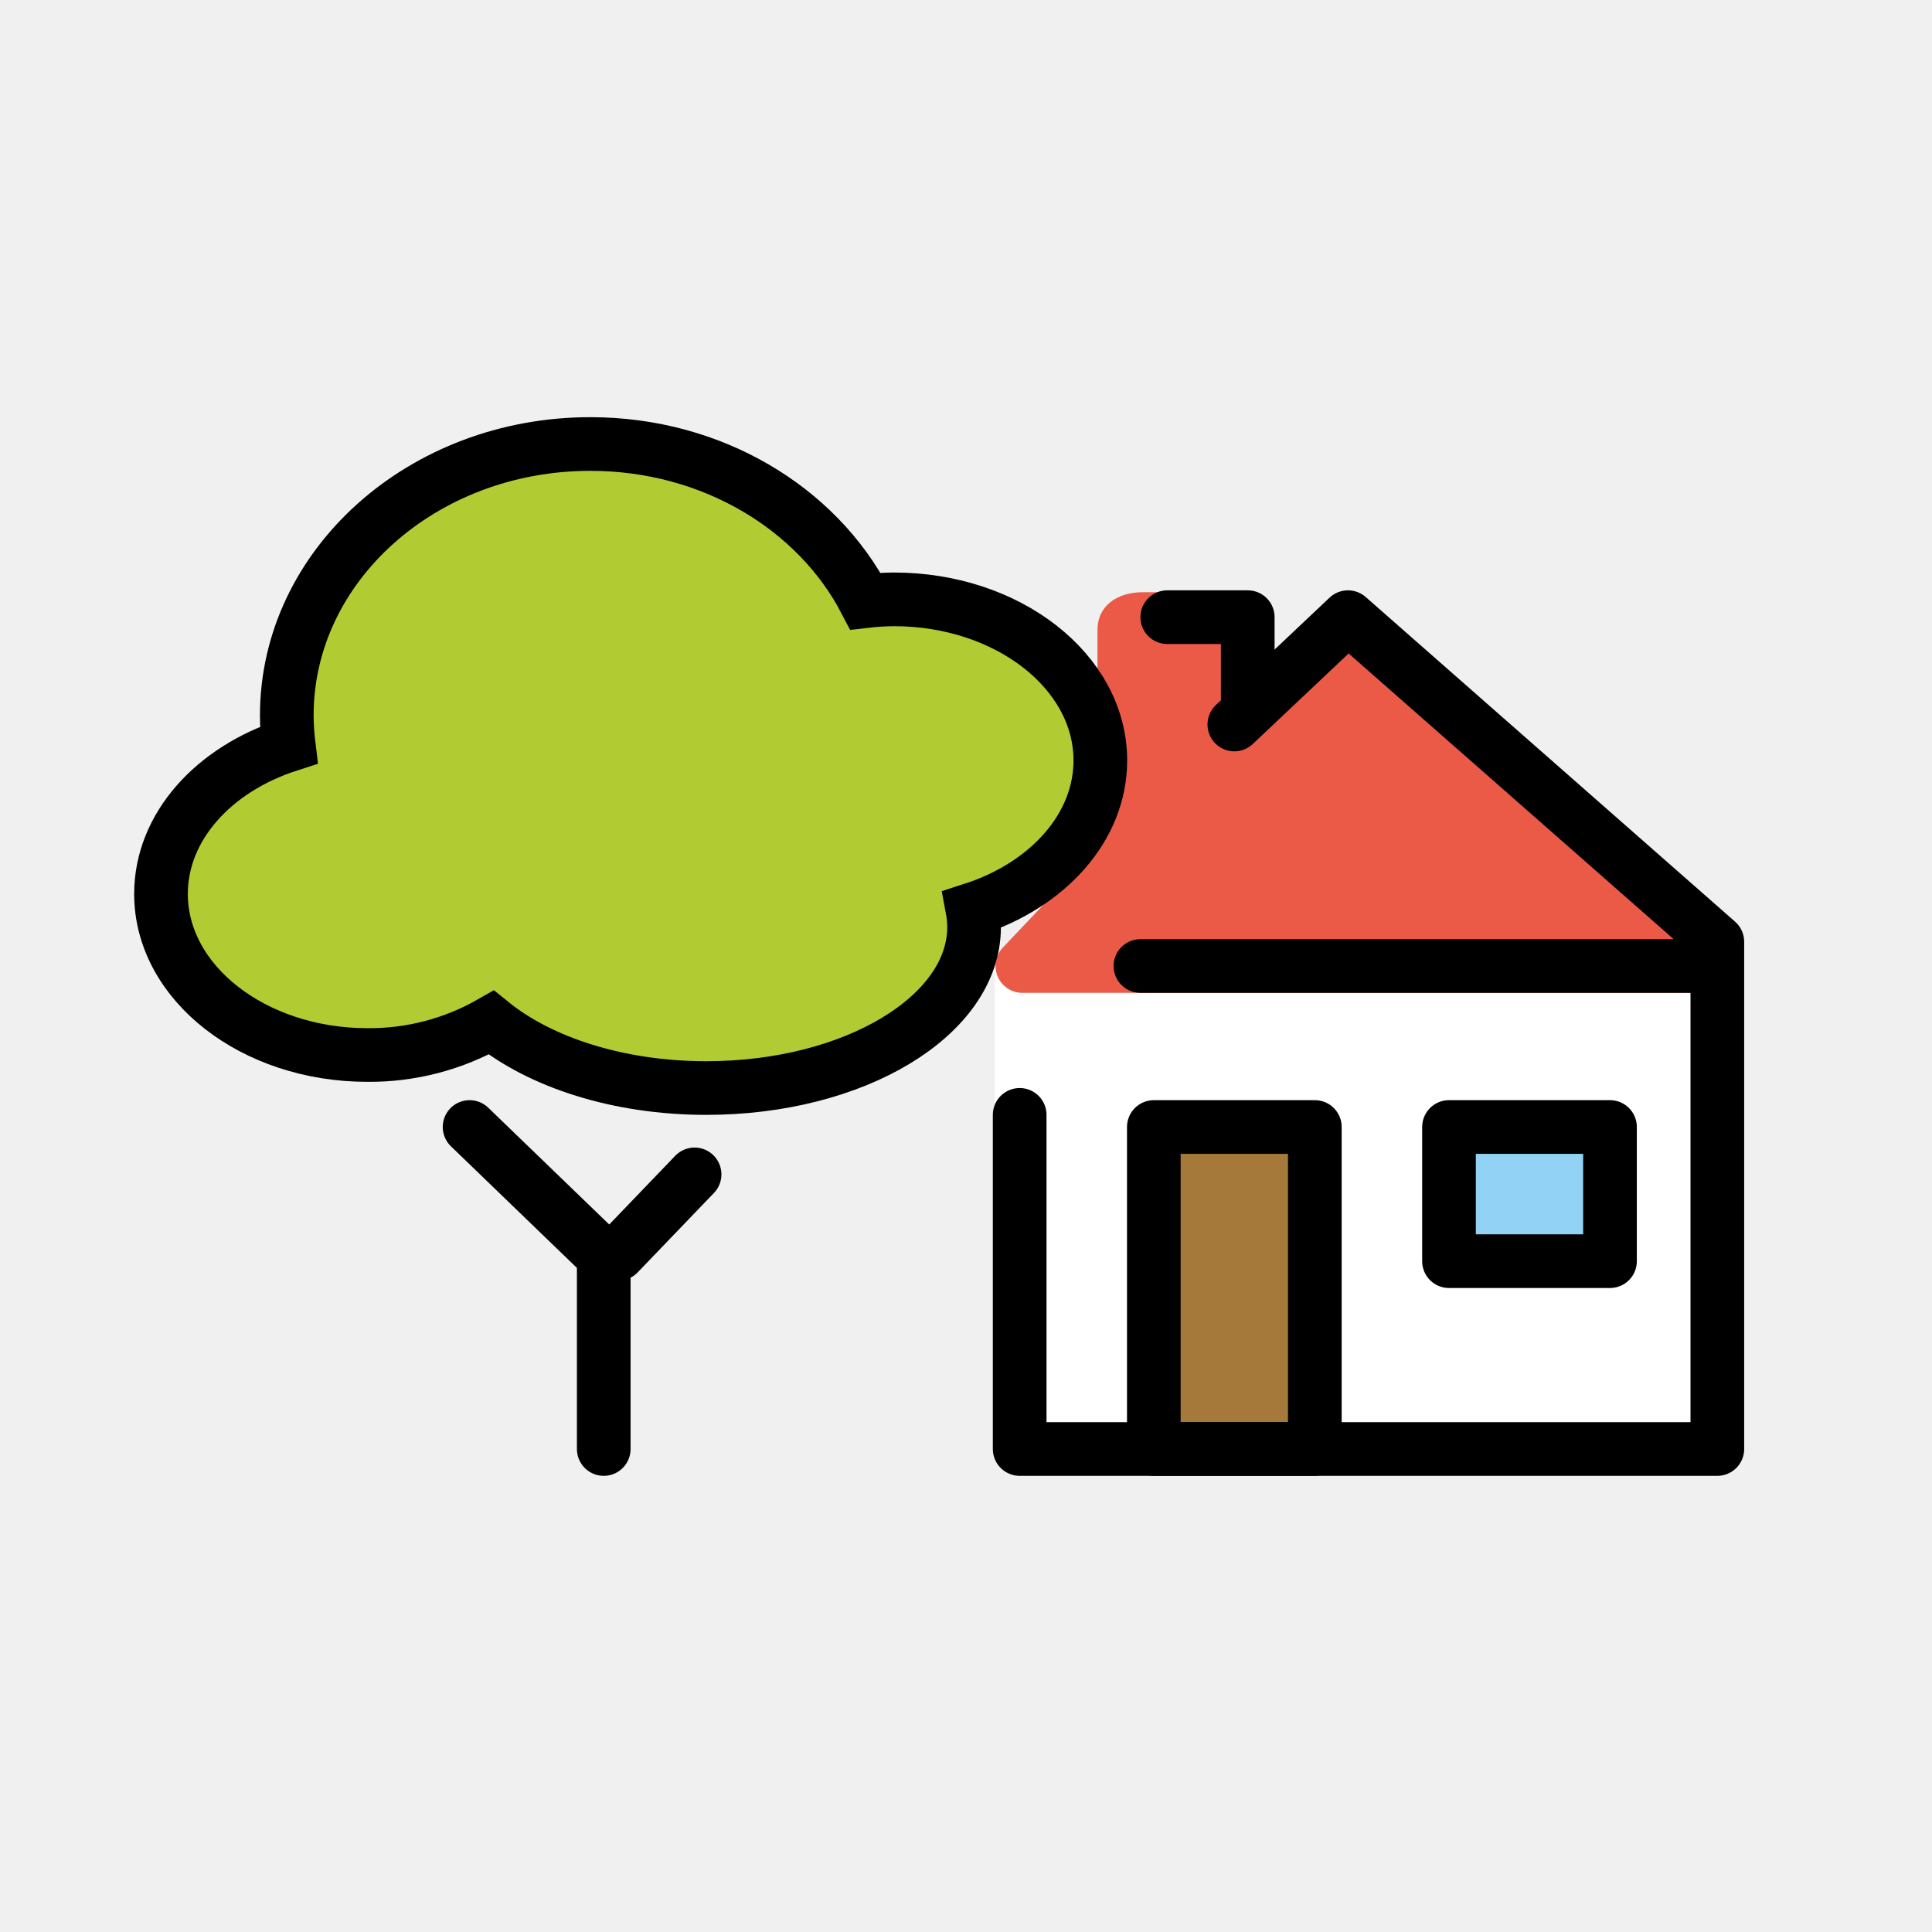
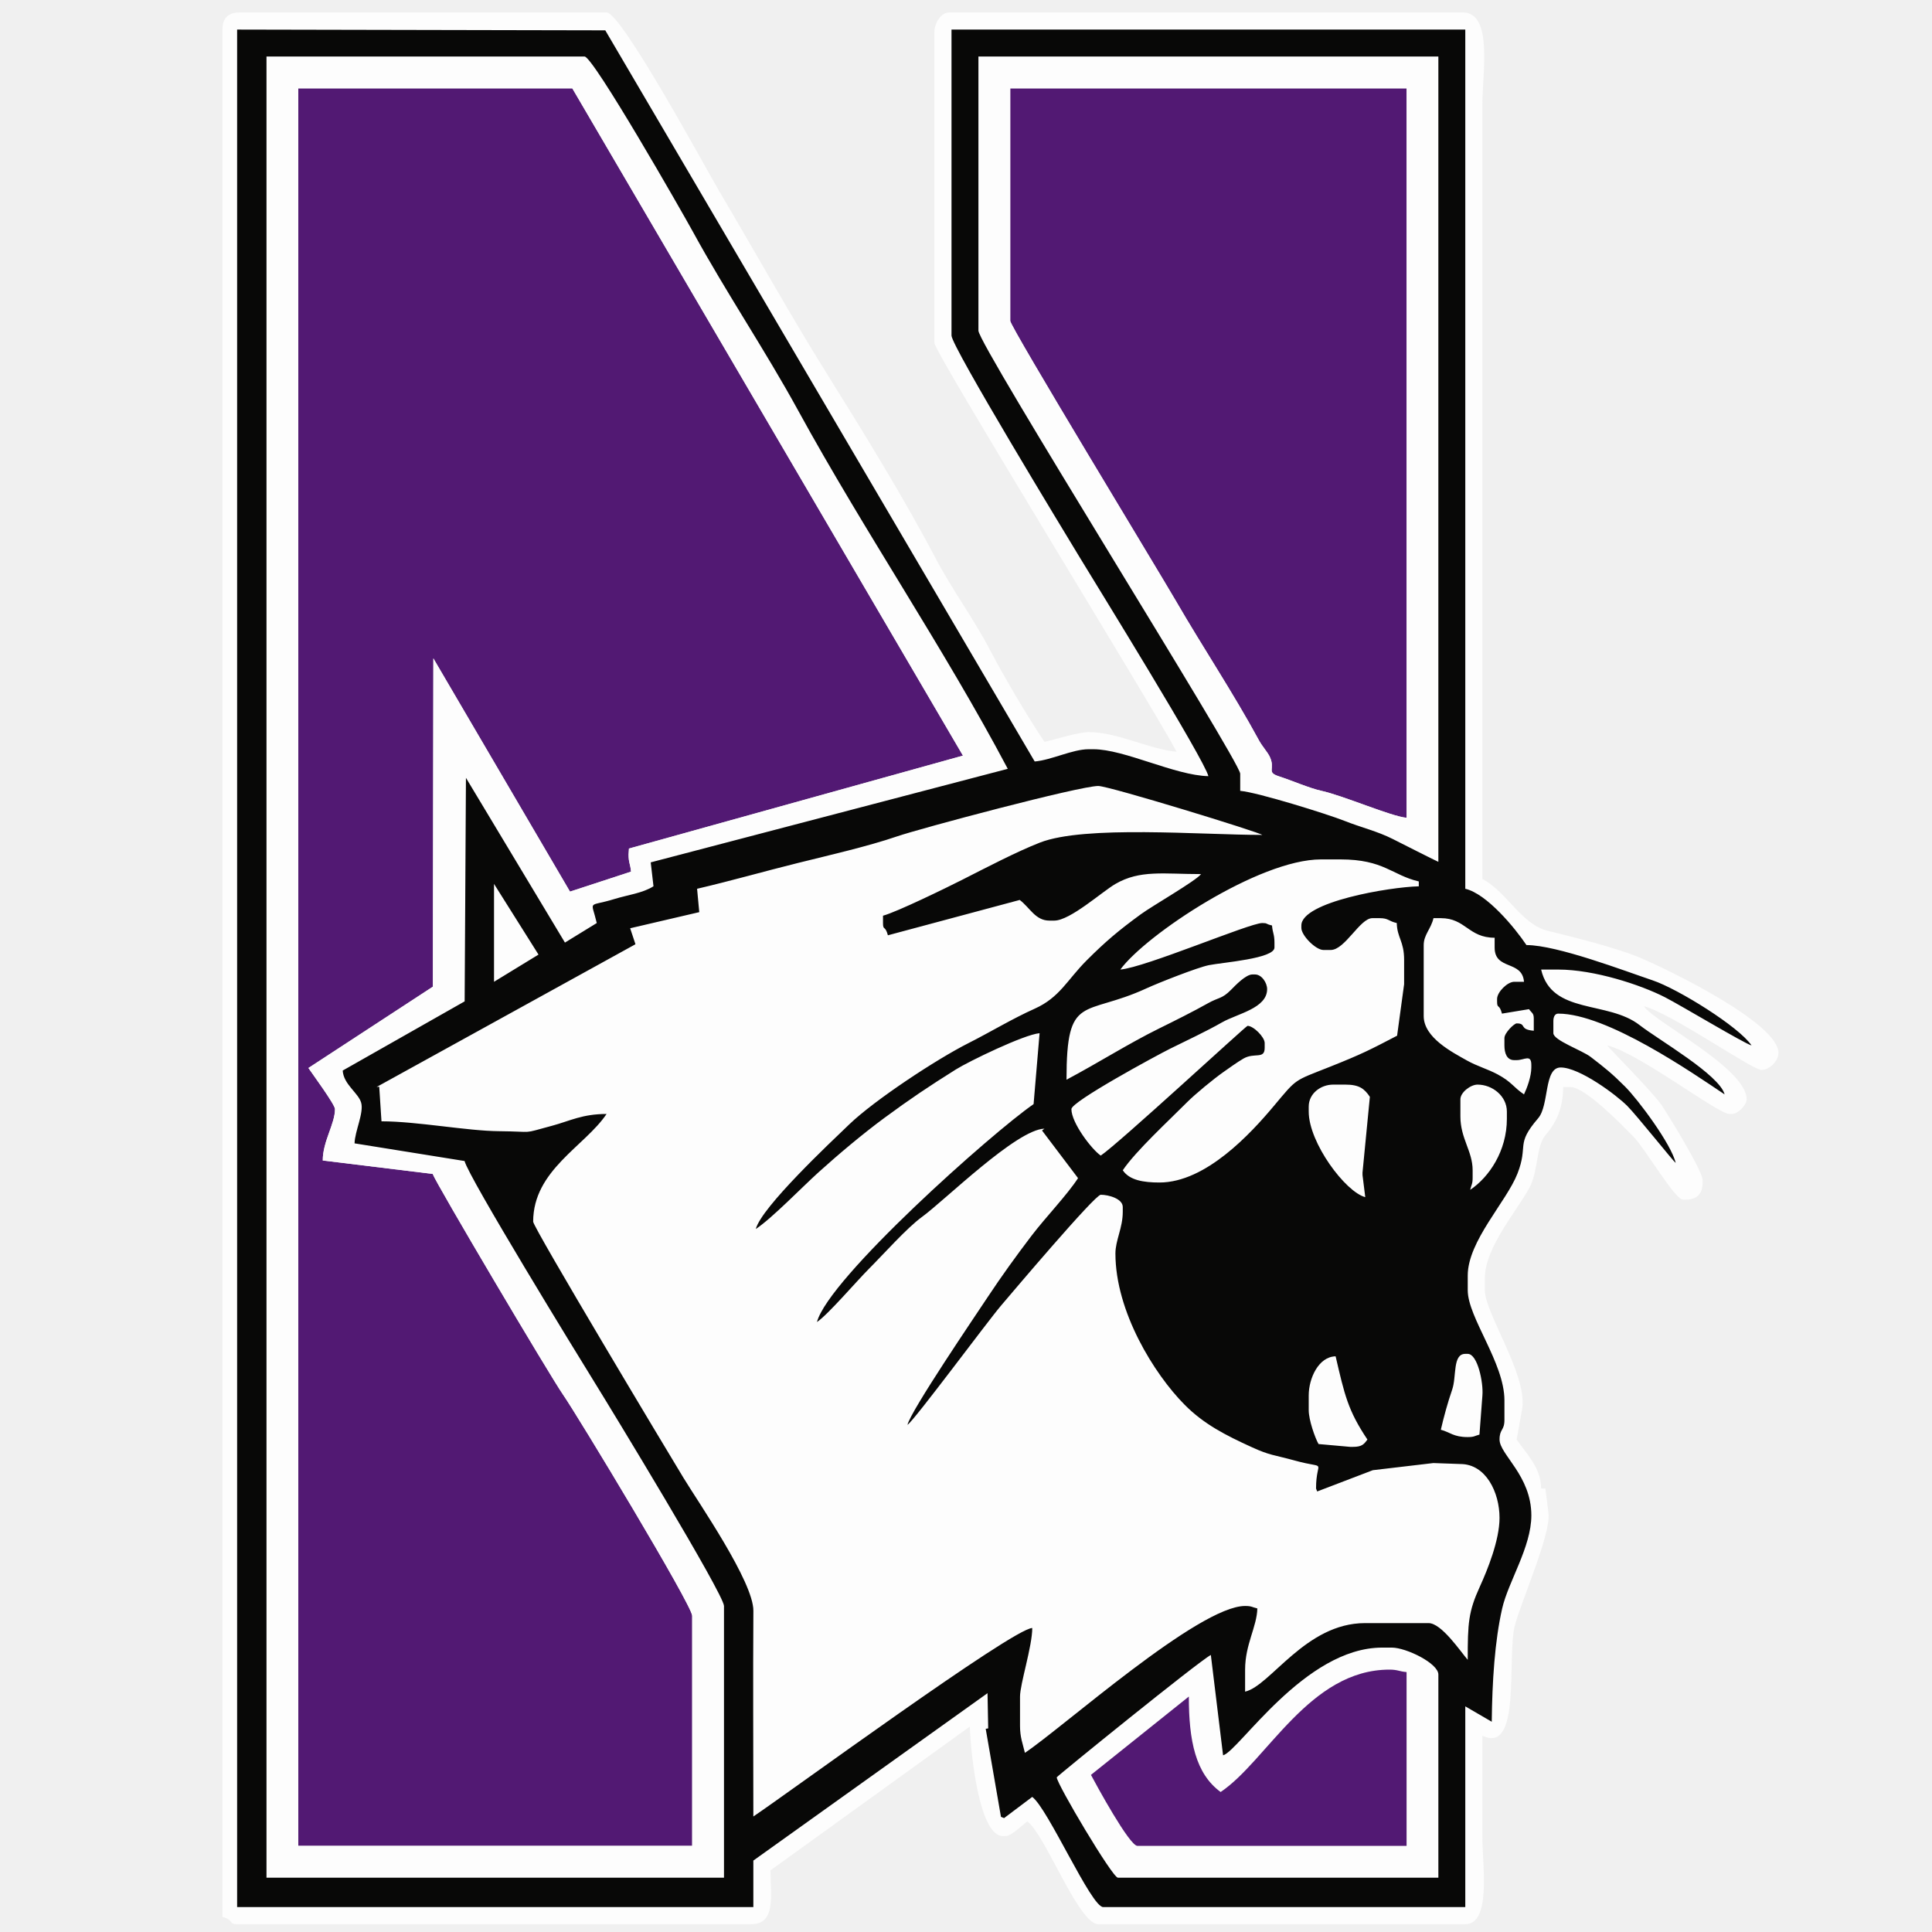
- <svg xmlns="http://www.w3.org/2000/svg" id="emoji" viewBox="0 0 72 72" version="1.1">
-   <g id="color">
-     <rect x="37.075" y="36.053" width="26.884" height="18.114" fill="#FFFFFF" />
-     <polygon fill="#EA5A47" stroke="#EA5A47" stroke-linecap="round" stroke-linejoin="round" stroke-miterlimit="10" stroke-width="2" points="50.235,23.2 38.1,36 63.5,36" />
-     <path fill="#EA5A47" d="M47.3,26l-6.4,6.059v-8.573c0-0.931,0.755-1.416,1.686-1.416h3.028 c0.931,0,1.686,0.485,1.686,1.416C47.3,23.486,47.3,26,47.3,26z" />
-     <rect x="43" y="42" width="6" height="12" fill="#A57939" />
-     <rect x="54" y="42" width="6" height="5" fill="#92D3F5" />
-     <path fill="#B1CC33" d="M41.006,28.339c0-3.312-3.445-6.003-7.694-6.003c-0.355,0.003-0.71,0.025-1.062,0.066 c-1.8-3.455-5.707-5.855-10.25-5.855c-6.248,0-11.312,4.529-11.312,10.114c0.001,0.369,0.025,0.738,0.07,1.104 C7.966,28.666,6,30.81,6,33.314c0,3.312,3.445,6.003,7.694,6.003c1.615,0.014,3.206-0.402,4.614-1.207 c1.818,1.477,4.726,2.438,8.015,2.438c5.511,0,9.978-2.688,9.978-6.003c-0.001-0.219-0.021-0.438-0.061-0.653 C39.036,32.99,41.006,30.845,41.006,28.339z" />
-   </g>
-   <g id="hair" />
-   <g id="skin" />
-   <g id="skin-shadow" />
-   <g id="line">
-     <polyline fill="none" stroke="#000000" stroke-linecap="round" stroke-linejoin="round" stroke-miterlimit="10" stroke-width="2" points="46,27 50.235,23 64,35.098 64,54 38,54 38,41.548" />
-     <rect x="43" y="42" width="6" height="12" fill="none" stroke="#000000" stroke-linecap="round" stroke-linejoin="round" stroke-miterlimit="10" stroke-width="2" />
-     <rect x="54" y="42" width="6" height="5" fill="none" stroke="#000000" stroke-linecap="round" stroke-linejoin="round" stroke-miterlimit="10" stroke-width="2" />
-     <polyline fill="none" stroke="#000000" stroke-linecap="round" stroke-linejoin="round" stroke-miterlimit="10" stroke-width="2" points="43.5,23 46.5,23 46.5,26" />
-     <path fill="none" stroke="#000000" stroke-miterlimit="10" stroke-width="2" d="M31.245,39.34" />
-     <polyline fill="none" stroke="#000000" stroke-linecap="round" stroke-linejoin="round" stroke-width="2" points="22.5,54 22.5,46.827 17.5,42" />
-     <line x1="23.041" x2="25.885" y1="46.727" y2="43.766" fill="none" stroke="#000000" stroke-linecap="round" stroke-linejoin="round" stroke-width="2" />
-     <path fill="none" stroke="#000000" stroke-linecap="round" stroke-miterlimit="10" stroke-width="2" d="M41.006,28.339 c0-3.312-3.445-6.003-7.694-6.003c-0.355,0.003-0.71,0.025-1.062,0.066c-1.8-3.455-5.707-5.855-10.25-5.855 c-6.248,0-11.312,4.529-11.312,10.114c0.001,0.369,0.025,0.738,0.07,1.104C7.966,28.666,6,30.81,6,33.314 c0,3.312,3.445,6.003,7.694,6.003c1.615,0.014,3.206-0.402,4.614-1.207c1.818,1.477,4.726,2.438,8.015,2.438 c5.511,0,9.978-2.688,9.978-6.003c-0.001-0.219-0.021-0.438-0.061-0.653 C39.036,32.99,41.006,30.845,41.006,28.339z" />
-     <line x1="63.5" x2="42.5" y1="36" y2="36" fill="none" stroke="#000000" stroke-linecap="round" stroke-linejoin="round" stroke-miterlimit="10" stroke-width="2" />
+ <svg xmlns="http://www.w3.org/2000/svg" xml:space="preserve" width="64" height="64" style="clip-rule:evenodd;fill-rule:evenodd;image-rendering:optimizeQuality;shape-rendering:geometricPrecision;text-rendering:geometricPrecision" viewBox="0 0 68.484 68.495" version="1.1" id="svg15">
+   <defs id="defs1">
+     <style type="text/css" id="style1">
+    
+     .fil2 {fill:#080807}
+     .fil1 {fill:#FDFDFD}
+     .fil0 {fill:#521973}
+    
+   </style>
+   </defs>
+   <g id="Capa_x0020_1" transform="matrix(0.03131998,0,0,0.03131998,-1.506085,0.355551)">
+     <path class="fil0" d="m 1191.451,351.874 c 0,6.8 168.449,284.094 187.409,316.783 31.101,53.618 64.551,103.54 94.118,157.977 3.756,6.915 9.527,13.044 12.114,18.359 7.076,14.542 -4.47,17.579 10.737,22.508 14.551,4.716 34.412,13.378 47.469,16.235 25.382,5.554 79.494,29.177 96.789,30.617 V 88.645 h -448.635 V 351.873 Z" id="path1" />
+     <path class="fil0" d="m 385.568,2078.1 h 445.867 v -260.458 c 0,-11.798 -129.813,-226.755 -146.044,-250.108 -14.913,-21.455 -144.593,-240.495 -147.687,-250.04 l -124.441,-15.228 c 0,-21.751 13.846,-41.296 13.846,-58.188 0,-5.145 -26.008,-40.448 -30.071,-46.516 l 140.846,-92.025 0.578,-371.634 154.658,264.021 69.082,-22.616 c -0.721,-8.668 -2.769,-9.843 -2.769,-19.396 l 0.431,-6.75 378.068,-105.183 L 695.738,88.642 H 385.569 V 2078.102 Z" id="path2" />
+     <path class="fil1" d="m 1191.451,88.646 h 448.635 V 914.354 c -17.295,-1.44 -71.407,-25.063 -96.789,-30.617 -13.057,-2.857 -32.918,-11.52 -47.469,-16.235 -15.207,-4.929 -3.661,-7.966 -10.737,-22.508 -2.587,-5.315 -8.358,-11.444 -12.114,-18.359 -29.566,-54.438 -63.017,-104.359 -94.118,-157.977 -18.96,-32.689 -187.409,-309.983 -187.409,-316.783 V 88.647 Z m -36.003,274.313 c 0,16.149 296.322,487.886 296.322,501.52 v 19.396 c 19.602,1.632 98.881,26.343 118.278,34.054 18.619,7.403 37.006,11.642 54.358,20.426 6.731,3.406 50.329,25.512 51.681,25.874 V 52.625 h -520.639 V 362.959 Z" id="path3" />
+     <path class="fil1" d="M 1124.986,368.5 V 22.145 h 581.566 V 994.708 c 24.415,5.691 56.244,44.321 69.233,63.728 34.752,0 111.795,29.506 142.859,39.941 28.805,9.676 97.828,52.603 111.923,73.664 -8.262,-2.206 -79.53,-45.092 -97.853,-54.489 -27.843,-14.281 -80.427,-31.406 -120.926,-31.406 h -19.386 c 11.968,51.398 75.561,34.802 111.554,62.948 20.881,16.33 90.189,56.033 96.148,78.364 -36.813,-24.664 -133.243,-91.438 -188.316,-91.438 -3.881,0 -5.54,3.777 -5.54,8.312 v 13.855 c 0,8.057 32.539,19.393 42.321,26.928 16.737,12.891 23.823,18.555 38.68,33.341 14.908,14.834 52.51,65.295 57.468,86.584 -3.019,-2.212 -43.441,-53.039 -54.692,-64.426 -12.286,-12.435 -54.108,-43.636 -75.469,-43.636 -19.259,0 -12.747,42.676 -25.569,57.541 -26.041,30.195 -10.645,29.985 -23.358,62.526 -12.53,32.067 -56.309,76.412 -56.309,115.453 v 16.626 c 0,30.905 41.541,82.137 41.541,124.687 v 22.168 c 0,12.104 -5.54,10.062 -5.54,22.166 0,16.946 36.003,40.798 36.003,85.897 0,35.914 -26.102,74.866 -33.057,105.468 -8.374,36.852 -11.253,82.402 -11.767,128.07 l -29.948,-17.413 v 227.209 h -409.865 c -13.616,0 -62.535,-111.656 -80.325,-124.706 l -31.874,23.975 -3.517,-1.413 -17.262,-99.639 2.818,-0.488 -0.777,-39.869 -265.081,189.493 v 52.646 H 316.335 V 22.145 l 416.723,0.857 486.088,827.622 c 18.856,-1.57 42.807,-13.855 60.927,-13.855 h 5.537 c 35.231,0 92.028,29.63 130.161,30.479 -4.307,-18.496 -125.8,-214.962 -145.672,-247.71 -16.895,-27.843 -145.111,-238.803 -145.111,-251.04 z m -19.386,8.312 c 0,10.747 247.277,411.883 274.167,462.729 -30.976,-2.579 -66.545,-22.167 -99.697,-22.167 -11.124,0 -38.523,8.444 -49.848,11.084 -19.455,-29.067 -45.07,-72.394 -61.833,-104.383 -18.721,-35.723 -43.235,-68.756 -61.881,-104.336 -34.732,-66.277 -82.396,-143.712 -122.208,-207.457 -42.259,-67.665 -81.945,-139.068 -122.32,-207.344 -14.769,-24.975 -110.503,-202.187 -127.474,-202.187 h -415.403 c -12.928,0 -19.386,6.461 -19.386,19.396 V 2158.456 c 12.724,3.4 6.991,8.312 16.616,8.312 h 11.077 576.027 -5.539 c 28.771,0 22.154,-32.374 22.154,-60.958 l 225.61,-162.759 c 1.478,35.817 11.422,123.967 37.479,123.967 h 2.77 c 7.403,0 19.177,-12.774 24.923,-16.626 20.241,14.838 57.908,116.376 80.312,116.376 h 415.404 c 29.621,0 19.386,-67.211 19.386,-96.98 0,-38.79 0,-77.583 0,-116.374 44.253,21.245 27.623,-87.953 36.582,-124.108 6.59,-26.599 41.345,-104.242 38.191,-128.038 l -3.472,-27.616 -4.837,-0.092 c 0,-23.914 -17.727,-40.526 -27.694,-55.417 l 6.435,-35.886 c 4.91,-39 -42.436,-107.067 -42.436,-133.134 v -13.855 c 0,-34.285 35.998,-75.469 50.369,-102 10.283,-18.986 7.553,-47.054 18.12,-59.454 11.828,-13.879 20.13,-30.11 20.13,-54.671 h 8.309 c 17.01,0 59.584,44.376 71.288,56.132 12.74,12.794 46.869,71.328 56.101,71.328 h 2.77 c 12.928,0 19.386,-6.46 19.386,-19.396 v -2.771 c 0,-10.479 -38.532,-73.038 -45.972,-84.233 -9.904,-14.905 -61.488,-66.656 -62.033,-68.163 35.74,8.331 125.057,77.584 138.468,77.584 h 2.769 c 6.669,0 16.617,-9.953 16.617,-16.626 0,-35.228 -104.245,-87.259 -116.314,-105.291 29.145,6.793 122.785,72.042 132.929,72.042 9.386,0 19.386,-10.005 19.386,-19.396 0,-33.413 -124.166,-94.072 -157.842,-108.075 -25.974,-10.799 -74.329,-22.948 -103.053,-29.891 -30.221,-7.305 -46.078,-43.877 -74.196,-58.764 0,-167.173 0,-334.347 0,-501.522 0,-84.048 0,-168.096 0,-252.145 0,-41.563 0,-83.126 0,-124.688 0,-33.382 12.077,-102.521 -22.155,-102.521 h -581.565 c -8.973,0 -16.617,12.041 -16.617,22.167 v 351.896 z" id="path4" />
+     <polygon class="fil1" points="307.399,986.416 307.399,1097.25 357.77,1066.46 " id="polygon4" transform="translate(299.7181,2.749708)" />
+     <path class="fil1" d="m 1659.468,1058.44 v 80.354 c 0,24.429 32.257,40.907 49.266,50.459 11.124,6.245 23.135,9.52 34.335,15.522 16.151,8.656 17.965,14.661 29.943,22.686 3.368,-7.024 8.309,-20.214 8.309,-30.479 v -2.771 c 0,-12.756 -7.951,-5.541 -16.617,-5.541 h -2.769 c -8.513,0 -11.077,-8.118 -11.077,-16.626 v -8.312 c 0,-5.984 11.123,-16.625 13.846,-16.625 11.693,0 2.097,6.872 19.386,8.312 v -13.855 c 0,-6.212 -2.192,-6.082 -5.435,-10.592 l -30.566,5.051 c -3.139,-11.762 -5.538,-4.848 -5.538,-13.855 v -2.77 c 0,-7.718 11.671,-19.396 19.386,-19.396 h 11.077 c -2.071,-24.899 -33.233,-12.588 -33.233,-38.793 v -11.084 c -29.707,0 -32.803,-22.166 -60.925,-22.166 h -8.309 c -2.852,12.252 -11.077,18.774 -11.077,30.478 z" id="path5" />
+     <path class="fil1" d="m 1316.068,1086.15 c 28.24,-2.352 146.305,-52.646 160.622,-52.646 6.344,0 3.22,0.939 11.077,2.771 0.722,8.666 2.77,9.843 2.77,19.396 v 5.541 c 0,12.595 -58.573,16.82 -74.221,19.948 -12.714,2.54 -56.808,19.885 -70.673,26.268 -71.061,32.709 -90.502,4.751 -90.502,103.409 35.505,-18.795 70.569,-41.151 105.237,-58.187 16.058,-7.891 38.451,-19.068 54.805,-28.29 12.499,-7.048 15.807,-4.719 26.24,-15.307 4.847,-4.918 16.646,-17.362 24.19,-17.362 h 2.769 c 7.86,0 13.847,9.565 13.847,16.626 0,21.769 -33.774,27.742 -51.038,37.601 -18.563,10.603 -39.483,20.218 -58.802,29.833 -14.939,7.436 -111.708,59.785 -111.708,68.336 0,15.714 23.261,45.966 33.231,52.646 20.224,-13.549 164.444,-146.855 166.162,-146.855 6.7,0 19.386,12.691 19.386,19.397 v 5.541 c 0,13.3 -11.595,4.914 -23.952,12.057 -7.196,4.16 -16.79,11.101 -23.185,15.594 -10.354,7.277 -31.623,24.709 -40.816,33.975 -19.975,20.13 -58.288,55.425 -72.671,76.915 7.545,11.273 23.353,13.855 41.541,13.855 52.661,0 103.694,-55.907 129.446,-86.609 26.852,-32.011 22.075,-27.886 63.603,-44.426 36.277,-14.446 45.008,-19.03 75.947,-35.153 l 7.939,-58.249 v -27.708 c 0,-21.145 -7.937,-24.895 -8.309,-41.563 -9.671,-2.254 -9.325,-5.541 -19.386,-5.541 h -8.309 c -13.958,0 -30.963,36.02 -47.078,36.02 h -8.308 c -8.598,0 -24.924,-16.335 -24.924,-24.937 v -2.771 c 0,-26.845 100.317,-43.607 132.929,-44.334 v -5.541 c -30.307,-7.064 -39.55,-24.938 -88.62,-24.938 h -22.155 c -70.273,0 -198.324,85.41 -227.086,124.688 z" id="path6" />
+     <path class="fil1" d="m 1529.308,1241.31 v 5.541 c 0,35.395 41.636,91.086 64.027,96.929 l -3.101,-24.887 -0.035,-2.775 8.344,-85.891 c -6.235,-9.316 -12.14,-13.855 -27.694,-13.855 h -13.847 c -13.998,0 -27.693,9.996 -27.693,24.938 z" id="path7" />
+     <path class="fil1" d="m 1701.008,1233 v 19.396 c 0,25.085 13.847,39.249 13.847,60.958 v 8.313 c 0,7.483 -1.322,7.638 -2.769,13.853 21.516,-14.415 41.54,-44.143 41.54,-80.354 v -8.312 c 0,-17.311 -16.212,-30.479 -33.233,-30.479 -7.836,0 -19.386,8.795 -19.386,16.625 z" id="path8" />
+     <path class="fil1" d="m 1678.858,1607.06 c 10.569,2.824 14.332,8.313 30.463,8.313 7.479,0 7.636,-1.324 13.276,-2.822 l 3.341,-44.283 c 1.262,-14.276 -5.373,-47.104 -16.617,-47.104 h -2.769 c -14.569,0 -9.679,25.559 -14.866,40.542 -5.097,14.721 -9.374,30.517 -12.828,45.353 z" id="path9" />
+     <path class="fil1" d="m 1529.308,1568.27 v 16.625 c 0,11.143 7.148,31.362 11.124,38.357 l 35.956,3.206 h 2.769 c 10.258,0 12.509,-2.703 16.616,-8.312 -22.072,-32.979 -25.807,-50.426 -36.001,-94.207 -19.379,0.431 -30.463,24.995 -30.463,44.333 z" id="path10" />
+     <path class="fil1" d="m 836.973,994.709 2.466,26.45 -78.223,18.239 6.001,18.095 -293.061,161.599 3.02,-0.315 2.549,39.161 c 39.918,0 96.704,10.862 132.835,11.178 42.373,0.37 24.046,3.566 60.456,-6.202 19.805,-5.314 33.934,-13.288 61.489,-13.288 -24.44,36.517 -83.08,63.568 -83.08,121.915 0,6.622 152.813,261.459 170.055,289.813 17.401,28.619 79.438,118.058 79.218,150.72 -0.523,77.527 -0.03,155.234 -0.03,232.78 38.804,-25.999 293.713,-212.864 315.707,-213.354 0,20.74 -13.847,63.314 -13.847,77.583 v 33.25 c 0,13.147 3.101,20.014 5.539,30.479 43.511,-29.152 196.803,-166.249 249.242,-166.249 7.48,0 7.636,1.322 13.847,2.77 -0.461,20.707 -13.847,40.663 -13.847,69.272 v 24.937 c 28.957,-6.75 68.464,-77.583 135.699,-77.583 h 72.003 c 14.664,0 36.033,32.034 44.31,41.561 0,-41.833 0.693,-54.31 13.838,-83.133 8.3,-18.197 22.163,-52.13 22.163,-77.575 0,-28.777 -15.393,-60.958 -44.31,-60.958 l -30.57,-1.089 -68.574,8.077 -62.965,24.078 -1.282,-3.358 c 0,-34.626 14.316,-21.091 -23.827,-31.579 -24.566,-6.755 -28.027,-5.674 -48.636,-15.067 -30.009,-13.678 -54.536,-26.172 -76.397,-48.249 -34.309,-34.645 -78.228,-105.244 -78.228,-171.105 0,-14.992 8.307,-28.946 8.307,-47.104 v -5.542 c 0,-9.398 -16.019,-13.853 -24.924,-13.853 -6.67,0 -100.907,111.381 -112.823,125.409 -16.204,19.077 -97.936,129.675 -105.956,135.05 3.721,-15.977 76.789,-123.436 90.828,-144.645 15.486,-23.398 32.573,-47.094 49.649,-69.472 16.226,-21.267 40.161,-45.989 52.607,-65.154 l -40.764,-53.908 2.765,-2.092 c -31.505,0.703 -113.152,81.367 -138.468,99.75 -17.277,12.545 -43.458,42.086 -60.238,58.876 -14.235,14.244 -46.359,51.904 -58.845,60.269 13.276,-49.745 198.352,-214.363 245.228,-246.669 l 6.782,-80.288 c -17.582,1.464 -80.409,32.037 -94.719,41 -30.637,19.19 -52.191,33.649 -80.9,54.827 -24.68,18.206 -51.747,40.979 -74.357,61.376 -19.169,17.293 -52.45,51.856 -71.268,64.464 6.674,-25.009 84.577,-98.073 105.865,-118.516 28.388,-27.262 98.234,-73.441 135.106,-92.029 24.426,-12.313 49.215,-27.435 74.717,-38.848 28.369,-12.697 36.751,-32.587 58.862,-54.709 21.424,-21.435 36.351,-33.995 61.344,-52.229 13.228,-9.651 62.639,-37.942 68.128,-45.44 -42.13,0 -68.961,-5.064 -96.894,11.118 -15.142,8.771 -51.301,41.528 -69.267,41.528 h -5.539 c -15.891,0 -21.981,-14.628 -33.561,-23.378 l -149.216,40.004 c -3.139,-11.762 -5.538,-4.848 -5.538,-13.855 v -8.312 c 15.579,-4.162 71.765,-31.577 89.573,-40.608 26.853,-13.617 61.487,-31.781 88.039,-42.143 50.92,-19.87 182.525,-8.686 251.638,-8.686 -2.006,-2.741 -173.414,-55.416 -185.546,-55.416 -21.191,0 -201.155,47.912 -228.112,57.162 -32.432,11.128 -77.312,21.403 -111.386,29.867 -39.89,9.908 -76.02,20.334 -114.678,29.345 z" id="path11" />
+     <path class="fil1" d="m 1282.84,1997.75 110.774,-88.668 c 0,50.186 7.589,87.235 36.001,108.062 52.376,-35.09 100.479,-138.54 191.086,-138.54 9.547,0 10.723,2.048 19.386,2.77 v 196.73 h -304.629 c -9.054,0 -46.761,-69.278 -52.618,-80.354 z m 149.545,-22.167 -13.846,-113.604 c -14.329,7.585 -174.469,137.478 -174.469,138.541 0,7.302 63.113,113.604 69.233,113.604 h 362.786 v -229.979 c 0,-12.708 -36.468,-30.479 -52.617,-30.479 h -11.077 c -87.531,0 -162.138,117.142 -180.009,121.917 z" id="path12" />
+     <path class="fil0" d="m 1282.84,1997.75 c 5.857,11.076 43.564,80.354 52.618,80.354 h 304.629 v -196.73 c -8.662,-0.722 -9.838,-2.77 -19.386,-2.77 -90.607,0 -138.711,103.45 -191.086,138.54 -28.412,-20.827 -36.001,-57.876 -36.001,-108.062 l -110.774,88.668 z" id="path13" />
+     <path class="fil1" d="m 385.568,88.646 h 310.169 l 442.194,755.337 -378.068,105.183 -0.431,6.75 c 0,9.552 2.048,10.728 2.769,19.396 l -69.082,22.616 -154.658,-264.021 -0.578,371.634 -140.846,92.025 c 4.063,6.068 30.071,41.37 30.071,46.516 0,16.893 -13.846,36.438 -13.846,58.188 l 124.441,15.228 c 3.094,9.545 132.774,228.584 147.687,250.04 16.231,23.353 146.044,238.31 146.044,250.108 v 260.458 h -445.867 V 88.644 Z M 349.567,2114.126 h 517.871 v -307.562 c 0,-13.205 -129.292,-225.4 -146.223,-252.701 -19.84,-31.994 -142.894,-232.541 -147.426,-250.997 l -124.525,-19.991 c 0.305,-13.7 10.745,-34.644 7.467,-46.049 -3.195,-11.114 -19.948,-20.673 -20.885,-36.331 l 138.039,-78.328 1.465,-253.011 112.052,186.468 36.029,-22.124 c -6.316,-27.12 -10.851,-17.686 19.919,-27.174 15.132,-4.666 32.302,-6.702 44.286,-14.458 l -3.125,-27.044 404.171,-105.886 c -72.677,-137.422 -162.177,-268.33 -237.22,-405.486 -37.721,-68.943 -81.043,-132.747 -119.082,-202.271 -11.991,-21.918 -112.861,-198.555 -122.795,-198.555 h -360.017 V 2114.125 Z" id="path14" />
+     <path class="fil2" d="m 1432.388,1975.58 c 17.871,-4.775 92.478,-121.917 180.009,-121.917 h 11.077 c 16.149,0 52.617,17.771 52.617,30.479 v 229.979 h -362.786 c -6.12,0 -69.233,-106.302 -69.233,-113.604 0,-1.063 160.141,-130.956 174.469,-138.541 l 13.846,113.604 z m 96.928,-407.313 c 0,-19.338 11.084,-43.901 30.463,-44.333 10.195,43.781 13.929,61.229 36.001,94.207 -4.106,5.609 -6.358,8.312 -16.616,8.312 h -2.769 l -35.956,-3.206 c -3.976,-6.995 -11.124,-27.214 -11.124,-38.357 v -16.625 z m 149.545,38.791 c 3.454,-14.836 7.731,-30.632 12.828,-45.353 5.187,-14.984 0.297,-40.542 14.866,-40.542 h 2.769 c 11.244,0 17.879,32.828 16.617,47.104 l -3.341,44.283 c -5.64,1.498 -5.796,2.822 -13.276,2.822 -16.13,0 -19.894,-5.489 -30.463,-8.314 z m 22.154,-374.063 c 0,-7.829 11.55,-16.625 19.386,-16.625 17.02,0 33.233,13.168 33.233,30.479 v 8.312 c 0,36.211 -20.024,65.939 -41.54,80.354 1.446,-6.215 2.769,-6.37 2.769,-13.853 v -8.314 c 0,-21.709 -13.847,-35.874 -13.847,-60.958 v -19.396 z m -171.699,8.313 c 0,-14.942 13.695,-24.938 27.693,-24.938 h 13.847 c 15.554,0 21.459,4.539 27.694,13.855 l -8.344,85.891 0.035,2.775 3.101,24.887 c -22.391,-5.843 -64.027,-61.535 -64.027,-96.929 v -5.541 z m 130.159,-182.876 c 0,-11.704 8.225,-18.226 11.077,-30.478 h 8.309 c 28.123,0 31.219,22.166 60.925,22.166 v 11.084 c 0,26.205 31.162,13.894 33.233,38.793 h -11.077 c -7.714,0 -19.386,11.678 -19.386,19.396 v 2.77 c 0,9.006 2.4,2.092 5.538,13.855 l 30.566,-5.051 c 3.243,4.51 5.435,4.379 5.435,10.592 v 13.855 c -17.288,-1.44 -7.693,-8.312 -19.386,-8.312 -2.723,0 -13.846,10.641 -13.846,16.625 v 8.312 c 0,8.508 2.564,16.626 11.077,16.626 h 2.769 c 8.666,0 16.617,-7.215 16.617,5.541 v 2.771 c 0,10.265 -4.941,23.455 -8.309,30.479 -11.979,-8.025 -13.793,-14.03 -29.943,-22.686 -11.2,-6.003 -23.211,-9.277 -34.335,-15.522 -17.009,-9.553 -49.266,-26.03 -49.266,-50.459 v -80.354 z m -1052.36,-69.271 50.372,80.042 -50.372,30.793 V 989.162 Z m 708.956,96.98 c 28.762,-39.278 156.813,-124.688 227.086,-124.688 h 22.155 c 49.07,0 58.312,17.874 88.62,24.938 v 5.541 c -32.612,0.727 -132.929,17.489 -132.929,44.334 v 2.771 c 0,8.602 16.326,24.937 24.924,24.937 h 8.309 c 16.115,0 33.12,-36.02 47.078,-36.02 h 8.309 c 10.061,0 9.714,3.287 19.386,5.541 0.372,16.668 8.308,20.417 8.308,41.563 v 27.708 l -7.939,58.249 c -30.939,16.123 -39.67,20.707 -75.947,35.153 -41.529,16.54 -36.751,12.415 -63.603,44.426 -25.752,30.703 -76.785,86.609 -129.446,86.609 -18.188,0 -33.996,-2.582 -41.541,-13.855 14.383,-21.491 52.697,-56.785 72.671,-76.915 9.192,-9.265 30.462,-26.698 40.816,-33.975 6.394,-4.493 15.989,-11.434 23.185,-15.594 12.357,-7.143 23.952,1.243 23.952,-12.057 v -5.541 c 0,-6.705 -12.685,-19.397 -19.386,-19.397 -1.718,0 -145.938,133.306 -166.162,146.855 -9.971,-6.68 -33.231,-36.932 -33.231,-52.646 0,-8.551 96.769,-60.9 111.708,-68.336 19.319,-9.616 40.239,-19.23 58.802,-29.833 17.264,-9.858 51.038,-15.832 51.038,-37.601 0,-7.061 -5.987,-16.626 -13.847,-16.626 h -2.769 c -7.544,0 -19.343,12.444 -24.19,17.362 -10.434,10.588 -13.741,8.259 -26.24,15.307 -16.354,9.221 -38.747,20.398 -54.805,28.29 -34.668,17.037 -69.732,39.392 -105.237,58.187 0,-98.657 19.441,-70.699 90.502,-103.409 13.865,-6.383 57.958,-23.728 70.673,-26.268 15.649,-3.128 74.221,-7.353 74.221,-19.948 v -5.541 c 0,-9.553 -2.048,-10.729 -2.77,-19.396 -7.857,-1.832 -4.733,-2.771 -11.077,-2.771 -14.317,0 -132.382,50.295 -160.622,52.646 z M 836.973,994.704 c 38.657,-9.011 74.788,-19.438 114.678,-29.345 34.073,-8.464 78.953,-18.74 111.386,-29.867 26.957,-9.25 206.921,-57.162 228.112,-57.162 12.133,0 183.54,52.675 185.546,55.416 -69.113,0 -200.717,-11.183 -251.638,8.686 -26.552,10.362 -61.186,28.526 -88.039,42.143 -17.808,9.032 -73.994,36.446 -89.573,40.608 v 8.312 c 0,9.006 2.4,2.092 5.539,13.855 l 149.216,-40.004 c 11.58,8.75 17.67,23.378 33.561,23.378 h 5.539 c 17.966,0 54.125,-32.757 69.267,-41.528 27.933,-16.182 54.764,-11.118 96.894,-11.118 -5.489,7.498 -54.9,35.789 -68.128,45.44 -24.992,18.234 -39.92,30.794 -61.344,52.229 -22.111,22.123 -30.493,42.013 -58.862,54.709 -25.502,11.413 -50.291,26.535 -74.717,38.848 -36.872,18.588 -106.718,64.767 -135.106,92.029 -21.288,20.442 -99.191,93.507 -105.865,118.516 18.818,-12.608 52.099,-47.171 71.268,-64.464 22.609,-20.397 49.676,-43.169 74.357,-61.376 28.709,-21.178 50.263,-35.637 80.9,-54.827 14.311,-8.963 77.138,-39.536 94.719,-41 l -6.783,80.288 c -46.876,32.306 -231.952,196.924 -245.228,246.669 12.486,-8.365 44.609,-46.025 58.845,-60.269 16.78,-16.79 42.961,-46.331 60.238,-58.876 25.316,-18.383 106.964,-99.047 138.468,-99.75 l -2.765,2.092 40.764,53.908 c -12.446,19.166 -36.381,43.888 -52.607,65.154 -17.076,22.378 -34.163,46.073 -49.649,69.472 -14.039,21.209 -87.108,128.668 -90.828,144.645 8.02,-5.374 89.752,-115.972 105.956,-135.05 11.917,-14.028 106.153,-125.409 112.823,-125.409 8.905,0 24.924,4.455 24.924,13.853 v 5.542 c 0,18.158 -8.307,32.111 -8.307,47.104 0,65.861 43.919,136.46 78.228,171.105 21.861,22.077 46.388,34.572 76.397,48.249 20.609,9.393 24.07,8.312 48.636,15.067 38.143,10.488 23.827,-3.047 23.827,31.579 l 1.282,3.358 62.965,-24.078 68.574,-8.077 30.57,1.089 c 28.917,0 44.31,32.181 44.31,60.958 0,25.445 -13.864,59.378 -22.163,77.575 -13.145,28.823 -13.838,41.3 -13.838,83.133 -8.277,-9.527 -29.646,-41.561 -44.31,-41.561 h -72.003 c -67.235,0 -106.742,70.833 -135.699,77.583 v -24.937 c 0,-28.609 13.386,-48.565 13.847,-69.272 -6.211,-1.448 -6.367,-2.77 -13.847,-2.77 -52.439,0 -205.731,137.098 -249.242,166.249 -2.438,-10.465 -5.539,-17.332 -5.539,-30.479 v -33.25 c 0,-14.269 13.847,-56.843 13.847,-77.583 -21.994,0.49 -276.903,187.356 -315.707,213.354 0,-77.546 -0.493,-155.253 0.03,-232.78 0.22,-32.661 -61.817,-122.1 -79.218,-150.72 -17.241,-28.354 -170.055,-283.191 -170.055,-289.813 0,-58.348 58.64,-85.398 83.08,-121.915 -27.555,0 -41.684,7.975 -61.489,13.288 -36.411,9.769 -18.084,6.573 -60.456,6.202 -36.13,-0.316 -92.917,-11.178 -132.835,-11.178 l -2.549,-39.161 -3.02,0.315 293.061,-161.599 -6.001,-18.095 78.223,-18.239 -2.466,-26.45 z M 349.566,52.62 h 360.017 c 9.934,0 110.804,176.637 122.795,198.555 38.039,69.523 81.362,133.328 119.082,202.271 75.043,137.156 164.544,268.064 237.22,405.486 l -404.171,105.886 3.125,27.044 c -11.984,7.756 -29.154,9.791 -44.286,14.458 -30.77,9.488 -26.235,0.054 -19.919,27.174 l -36.029,22.124 -112.052,-186.468 -1.465,253.011 -138.039,78.328 c 0.937,15.659 17.69,25.218 20.885,36.331 3.278,11.406 -7.162,32.349 -7.467,46.049 l 124.525,19.991 c 4.532,18.455 127.587,219.003 147.426,250.997 16.93,27.301 146.223,239.496 146.223,252.701 v 307.562 h -517.871 V 52.621 Z m 805.882,0 h 520.639 V 964.224 c -1.353,-0.362 -44.951,-22.468 -51.681,-25.874 -17.352,-8.784 -35.738,-13.023 -54.358,-20.426 -19.397,-7.712 -98.677,-32.422 -118.278,-34.054 v -19.396 c 0,-13.635 -296.322,-485.371 -296.322,-501.52 V 52.621 Z m -30.463,315.875 c 0,12.236 128.216,223.196 145.111,251.04 19.871,32.747 141.364,229.214 145.672,247.71 -38.133,-0.85 -94.929,-30.479 -130.161,-30.479 h -5.537 c -18.12,0 -42.071,12.284 -60.927,13.855 L 733.055,22.999 316.332,22.142 V 2147.372 h 584.335 v -52.646 l 265.081,-189.493 0.777,39.869 -2.818,0.488 17.262,99.639 3.517,1.413 31.874,-23.975 c 17.79,13.049 66.709,124.706 80.325,124.706 h 409.865 v -227.209 l 29.948,17.413 c 0.514,-45.668 3.393,-91.218 11.767,-128.07 6.955,-30.602 33.057,-69.554 33.057,-105.468 0,-45.099 -36.003,-68.951 -36.003,-85.897 0,-12.104 5.54,-10.062 5.54,-22.166 v -22.168 c 0,-42.55 -41.541,-93.781 -41.541,-124.687 v -16.626 c 0,-39.041 43.779,-83.386 56.309,-115.453 12.713,-32.541 -2.683,-32.331 23.358,-62.526 12.822,-14.865 6.31,-57.541 25.569,-57.541 21.362,0 63.183,31.201 75.469,43.636 11.25,11.387 51.673,62.214 54.692,64.426 -4.958,-21.29 -42.56,-71.75 -57.468,-86.584 -14.857,-14.786 -21.943,-20.45 -38.68,-33.341 -9.783,-7.535 -42.321,-18.871 -42.321,-26.928 v -13.855 c 0,-4.535 1.659,-8.312 5.54,-8.312 55.073,0 151.503,66.774 188.316,91.438 -5.96,-22.331 -75.267,-62.034 -96.148,-78.364 -35.992,-28.147 -99.585,-11.55 -111.554,-62.948 h 19.386 c 40.498,0 93.082,17.125 120.926,31.406 18.324,9.397 89.592,52.283 97.853,54.489 -14.095,-21.061 -83.118,-63.987 -111.923,-73.664 -31.063,-10.435 -108.106,-39.941 -142.859,-39.941 -12.989,-19.407 -44.818,-58.037 -69.233,-63.728 V 22.142 h -581.566 V 368.497 Z" id="path15" />
  </g>
</svg>
